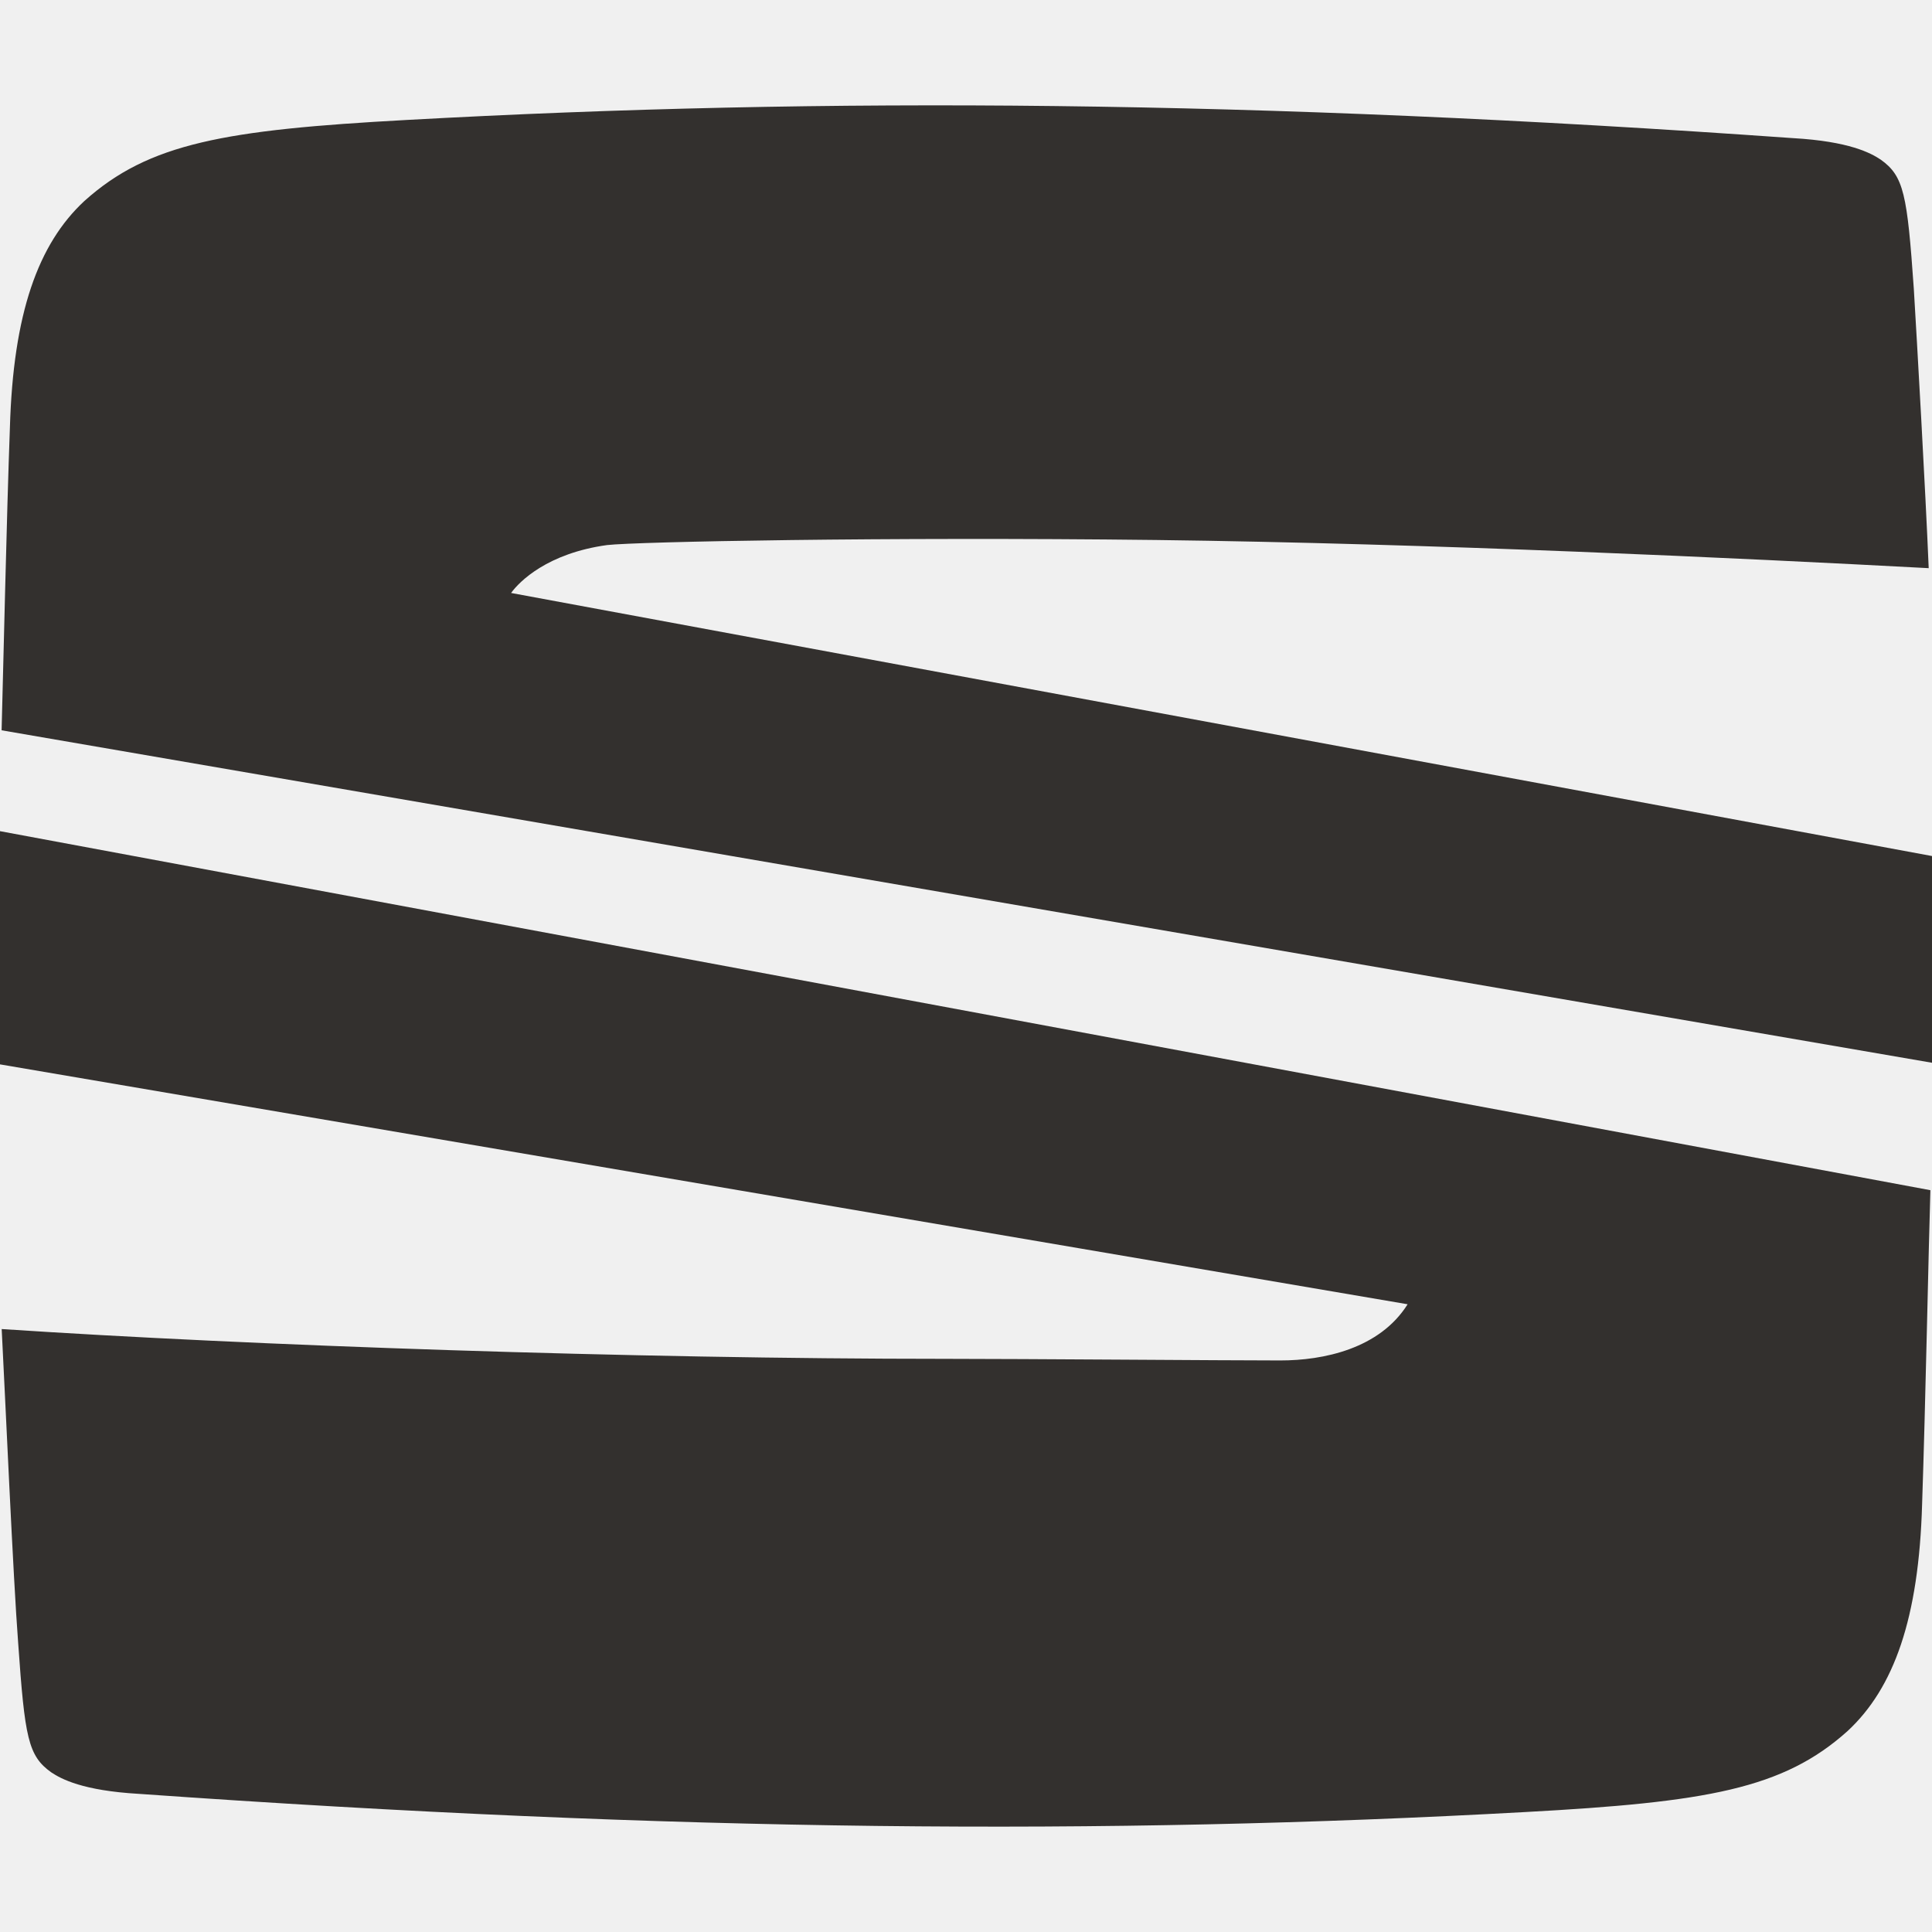
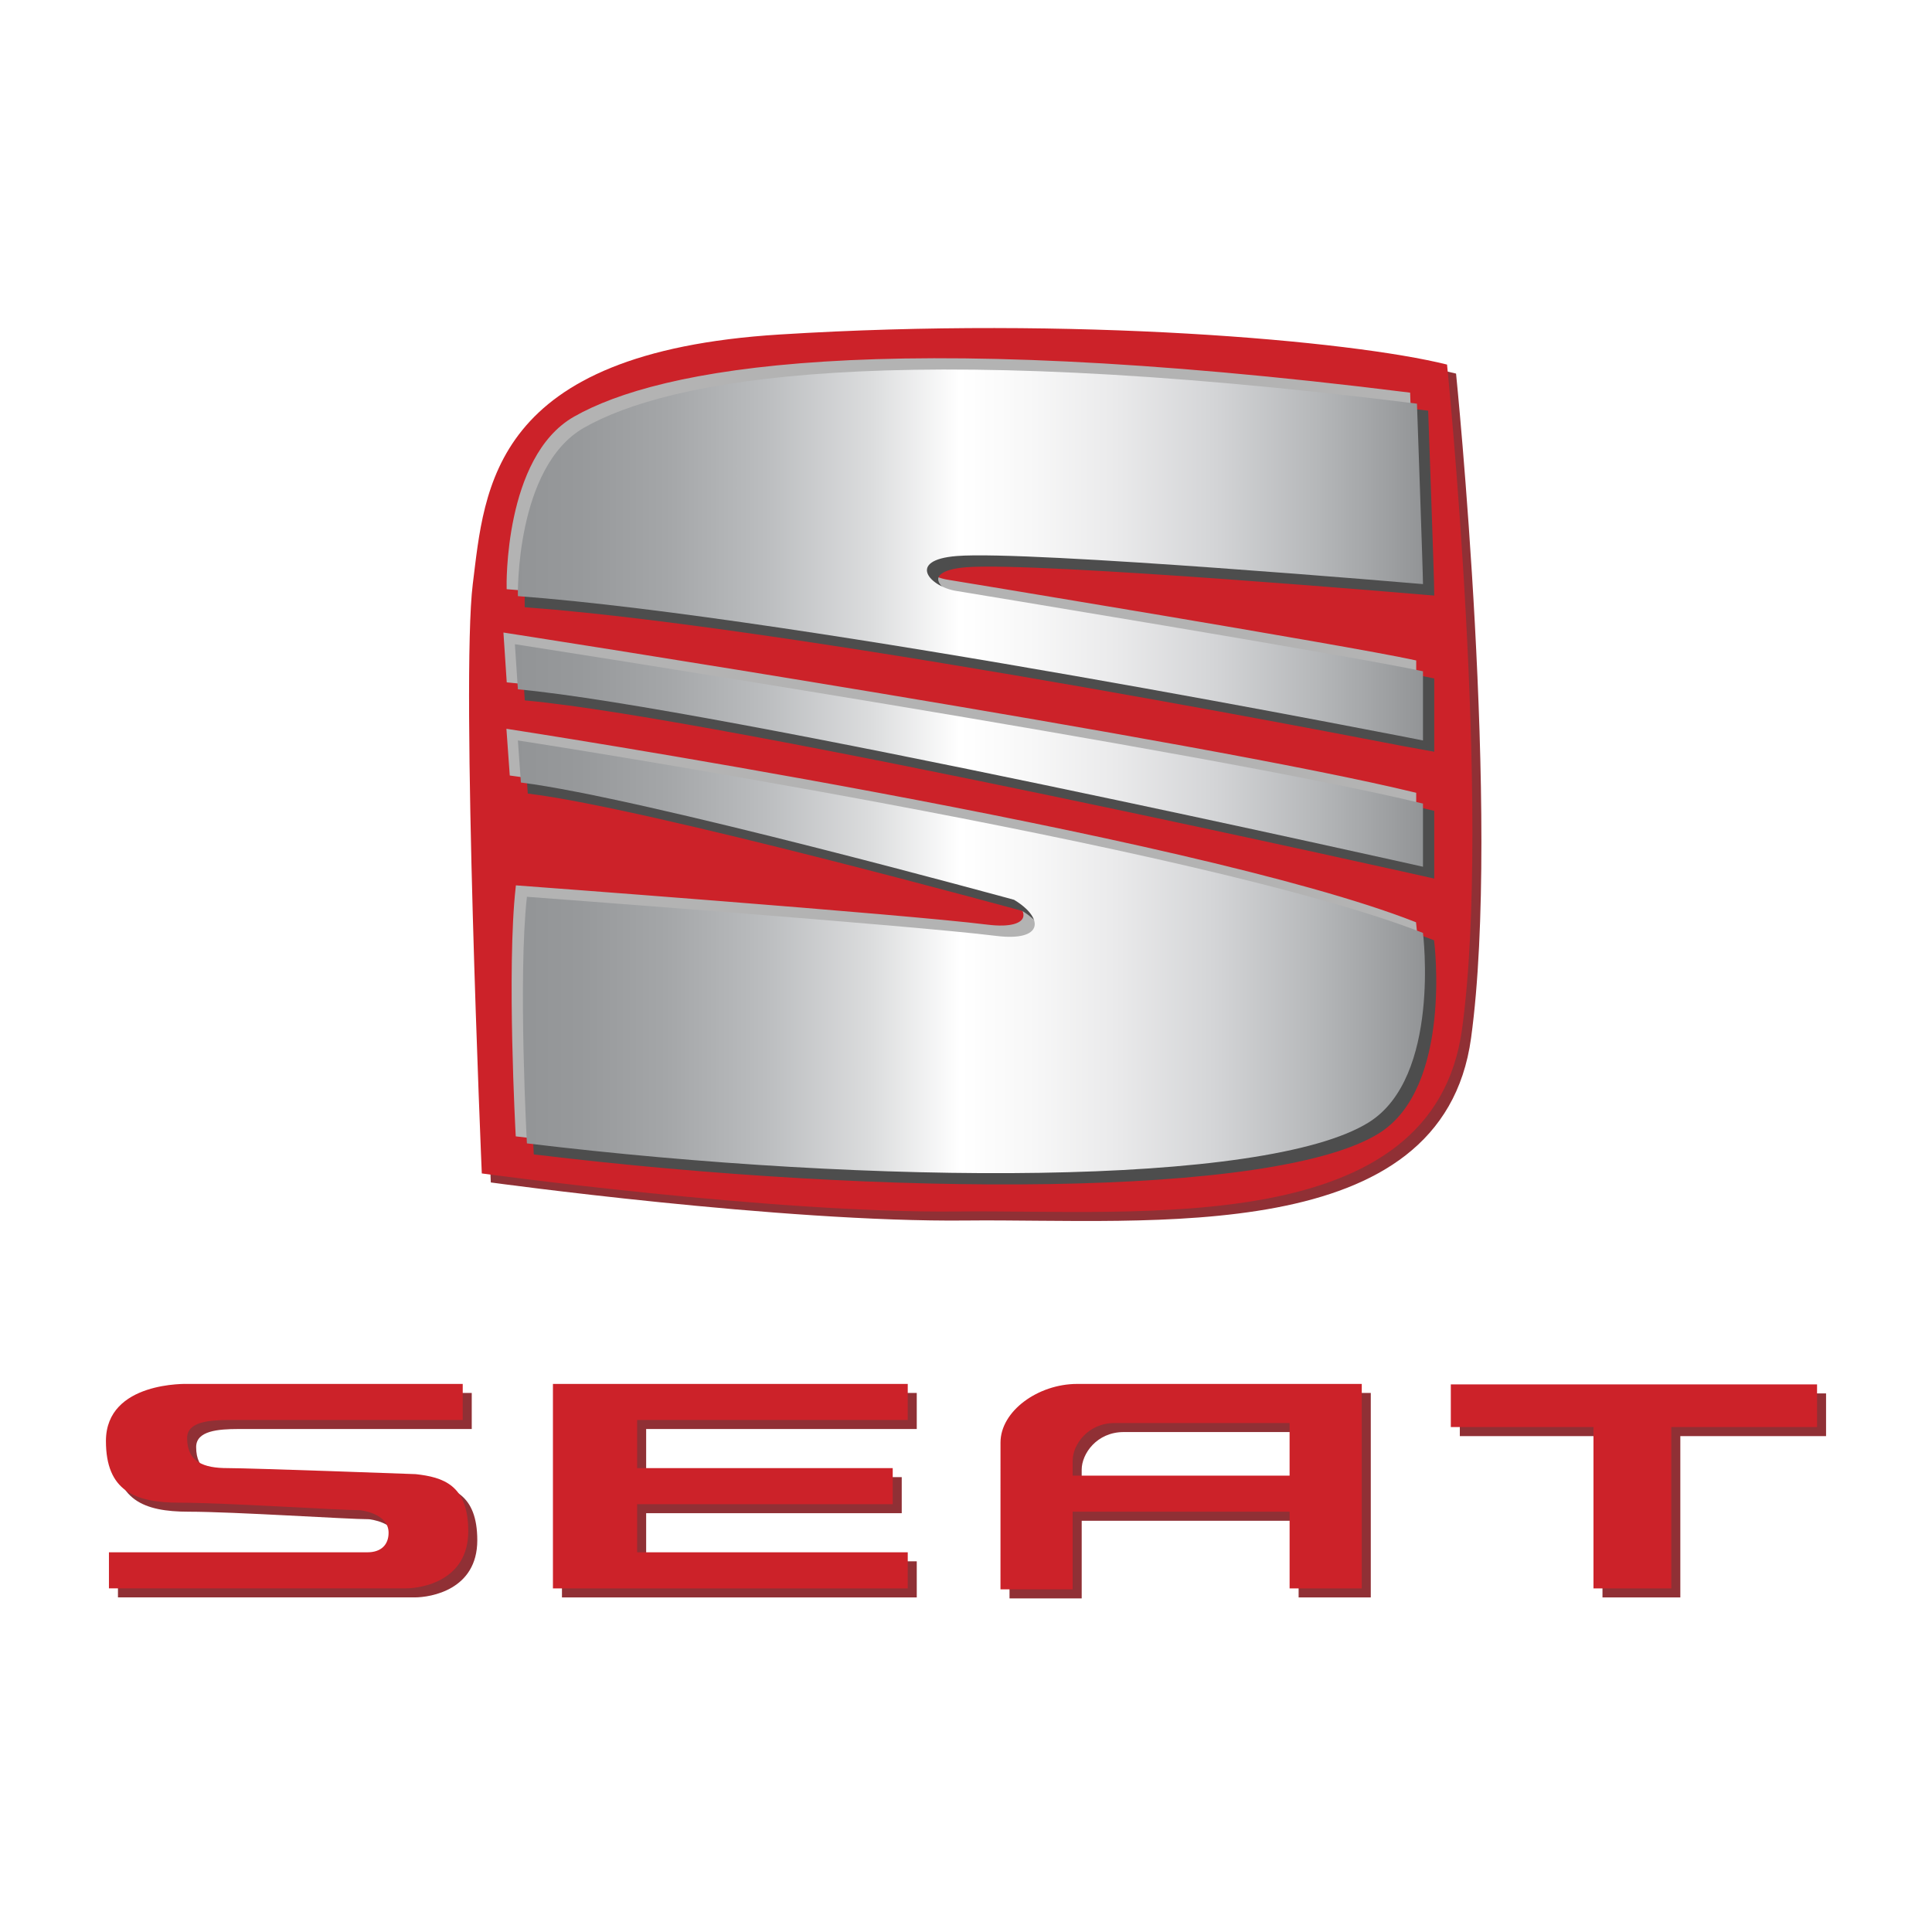
- <svg xmlns="http://www.w3.org/2000/svg" viewBox="0 0 24 24" role="img" aria-labelledby="title">
-   <path fill="#33302E" d="M0 10.325l23.98 4.46c-.021.657-.062 2.712-.103 3.903-.041 1.418-.35 2.281-.925 2.815-.801.72-1.747.884-4.007 1.007-5.219.288-10.54.247-17.219-.226-.699-.04-.966-.185-1.089-.267-.288-.205-.329-.431-.411-1.603-.062-.801-.164-3.123-.205-3.904 3.102.206 7.849.37 11.712.37.966 0 3.493.02 4.171.02.534 0 1.233-.143 1.582-.698L0 13.222zm.02-1.253c.021-.76.062-2.65.103-3.76.041-1.418.35-2.281.925-2.815.801-.72 1.747-.884 4.007-1.007 5.219-.288 10.54-.247 17.219.226.699.04.966.185 1.089.267.288.205.329.431.411 1.603.041.678.144 2.486.185 3.472-2.301-.123-6.206-.308-9.596-.35-3.39-.04-6.452.021-6.822.063-.74.102-1.089.452-1.192.595L24 10.634v2.568Z" />
+ <svg xmlns="http://www.w3.org/2000/svg" role="img" aria-label="SEAT logo" width="2500" height="2500" viewBox="0 0 192.755 192.755">
+   <path fill="#fff" d="M0 0h192.755v192.755H0z" />
+   <path fill="#903035" d="M145.27 37.273c-9.599-2.399-37.204-4.836-66.601-2.999-28.801 1.8-29.4 15.3-30.6 24.9s.899 58.799.899 58.799 29.1 3.994 47.4 3.797c18.301-.196 47.521 2.82 50.399-18.196 3.003-21.9-1.497-66.301-1.497-66.301M91.465 142.574v-3.6H56.066v20.399h35.399v-3.6H64.467v-4.8h25.499v-3.6H64.467v-4.799zm-49.095 5.4s-16.35-.601-18.75-.601-4.05-.6-4.05-2.999c0-1.645 2.239-1.795 4.2-1.802v.002h23.296v-3.601H19.653s-8.184-.3-8.184 5.7c0 4.949 2.85 6.149 7.35 6.149s15.9.751 18 .751c0 0 2.85.276 2.85 2.25 0 1.199-.75 1.949-2.1 1.949h-25.8v3.6h29.597c1.604 0 6.253-.75 6.253-5.699 0-4.65-2.549-5.399-5.249-5.699m139.816-8.955h-36.54v4.26h14.233v16.094h7.767v-16.094h14.54zm-73.815-.045c-3.895 0-7.65 2.702-7.65 5.851l-.002 14.645h7.202v-7.746h21.642v7.65h7.2v-20.399h-28.392zm-.451 9.149v-1.499c0-1.574 1.499-3.749 4.199-3.749h17.442v5.248z" />
+   <path fill="#cc2229" d="M144.371 36.373c-9.6-2.399-37.205-4.837-66.602-2.999-28.8 1.8-29.4 15.3-30.6 24.899s.9 58.8.9 58.8 29.1 3.993 47.4 3.797 47.52 2.819 50.399-18.196c3.003-21.901-1.497-66.301-1.497-66.301" />
+   <path fill="#b3b3b3" stroke="#b3b3b3" stroke-width=".45" d="M50.769 58.574s-.276-12.872 6.6-16.801c8.4-4.799 30.3-9 83.102-2.399 0 0 .599 16.799.599 18 0 0-39.312-3.369-46.499-2.801-5.1.402-2.7 3.102 0 3.496 0 0 39.6 6.506 46.499 8.004v6.902c-.001 0-62.101-12.301-90.301-14.401zm-.299 4.799s69.6 10.801 90.599 15.9v6.301s-70.8-15.901-90.3-17.701zm.299 9.602s68.101 10.5 90.3 19.199c0 0 1.8 14.4-5.399 18.9-10.301 6.438-49.199 6.3-84 2.1 0 0-.9-16.5 0-24.602 0 0 38.418 2.853 46.801 3.901 4.799.601 4.801-1.8 1.8-3.601 0 0-37.2-10.2-49.201-11.699z" />
+   <path fill="#4d4d4d" stroke="#4d4d4d" stroke-width=".45" d="M52.57 60.374s-.277-12.872 6.6-16.801c8.4-4.799 30.299-9 83.1-2.399 0 0 .6 16.799.6 18 0 0-39.312-3.37-46.499-2.803-5.1.402-2.7 3.104 0 3.496 0 0 39.601 6.506 46.499 8.006v6.9c-.001 0-62.101-12.299-90.3-14.399zm-.301 4.799s69.602 10.801 90.6 15.901v6.3S72.07 71.473 52.57 69.673zm.301 9.6s68.1 10.501 90.299 19.2c0 0 1.801 14.4-5.399 18.9-10.301 6.438-49.2 6.3-84 2.1 0 0-.899-16.5 0-24.601 0 0 38.418 2.852 46.801 3.9 4.799.601 4.801-1.8 1.8-3.6 0 0-37.2-10.201-49.201-11.7z" />
+   <linearGradient id="a" x1="-6.043" x2="94.457" y1="179.732" y2="179.732" gradientTransform="matrix(.9 0 0 .9 56.959 -106.39)" gradientUnits="userSpaceOnUse">
+     <stop offset="0" stop-color="#929496" />
+     <stop offset=".07" stop-color="#97999b" />
+     <stop offset=".165" stop-color="#a4a6a8" />
+     <stop offset=".274" stop-color="#bbbdbf" />
+     <stop offset=".393" stop-color="#dcddde" />
+     <stop offset=".489" stop-color="#fff" />
+     <stop offset=".565" stop-color="#f8f8f8" />
+     <stop offset=".661" stop-color="#eaeaeb" />
+     <stop offset=".768" stop-color="#d4d5d7" />
+     <stop offset=".881" stop-color="#b6b8ba" />
+     <stop offset="1" stop-color="#929496" />
+   </linearGradient>
+   <path fill="url(#a)" d="M51.669 59.475s-.277-12.872 6.6-16.802c8.4-4.799 30.299-9 83.101-2.399 0 0 .6 16.799.6 18 0 0-39.312-3.369-46.499-2.802-5.1.402-2.701 3.103 0 3.496 0 0 39.6 6.506 46.499 8.005v6.901c-.001 0-62.101-12.3-90.301-14.399" />
+   <linearGradient id="b" x1="-6.043" x2="94.457" y1="201.959" y2="201.959" gradientTransform="matrix(.9 0 0 .9 56.959 -106.39)" gradientUnits="userSpaceOnUse">
+     <stop offset="0" stop-color="#929496" />
+     <stop offset=".07" stop-color="#97999b" />
+     <stop offset=".165" stop-color="#a4a6a8" />
+     <stop offset=".274" stop-color="#bbbdbf" />
+     <stop offset=".393" stop-color="#dcddde" />
+     <stop offset=".489" stop-color="#fff" />
+     <stop offset=".565" stop-color="#f8f8f8" />
+     <stop offset=".661" stop-color="#eaeaeb" />
+     <stop offset=".768" stop-color="#d4d5d7" />
+     <stop offset=".881" stop-color="#b6b8ba" />
+     <stop offset="1" stop-color="#929496" />
+   </linearGradient>
+   <path fill="url(#b)" d="M51.37 64.273s69.601 10.801 90.6 15.9v6.301s-70.8-15.902-90.3-17.701z" />
+   <linearGradient id="c" x1="-6.043" x2="94.512" y1="224.277" y2="224.277" gradientTransform="matrix(.9 0 0 .9 56.959 -106.39)" gradientUnits="userSpaceOnUse">
+     <stop offset="0" stop-color="#929496" />
+     <stop offset=".07" stop-color="#97999b" />
+     <stop offset=".165" stop-color="#a4a6a8" />
+     <stop offset=".274" stop-color="#bbbdbf" />
+     <stop offset=".393" stop-color="#dcddde" />
+     <stop offset=".489" stop-color="#fff" />
+     <stop offset=".565" stop-color="#f8f8f8" />
+     <stop offset=".661" stop-color="#eaeaeb" />
+     <stop offset=".768" stop-color="#d4d5d7" />
+     <stop offset=".881" stop-color="#b6b8ba" />
+     <stop offset="1" stop-color="#929496" />
+   </linearGradient>
+   <path fill="url(#c)" d="M51.669 73.874s68.1 10.501 90.3 19.2c0 0 1.8 14.399-5.4 18.899-10.301 6.438-49.199 6.3-83.999 2.101 0 0-.9-16.5 0-24.602 0 0 38.418 2.853 46.801 3.9 4.799.601 4.801-1.799 1.8-3.6 0 0-37.2-10.201-49.201-11.699z" />
+   <path fill="#cc2229" d="M90.566 141.674v-3.6h-35.4v20.399h35.4v-3.6H63.567v-4.801h25.499v-3.599H63.567v-4.799zm-49.096 5.4s-16.351-.601-18.75-.601-4.05-.601-4.05-3c0-1.644 2.239-1.794 4.2-1.802v.002h23.296v-3.6H18.753s-8.184-.301-8.184 5.699c0 4.95 2.85 6.15 7.35 6.15s15.9.75 18 .75c0 0 2.85.277 2.85 2.25 0 1.199-.75 1.949-2.1 1.949h-25.8v3.6h29.597c1.603 0 6.253-.749 6.253-5.699 0-4.649-2.55-5.397-5.249-5.698m139.817-8.955h-36.54v4.26h14.233v16.094h7.766v-16.094h14.541zm-73.817-.045c-3.894 0-7.65 2.701-7.65 5.85l-.002 14.645h7.202v-7.746h21.643v7.65h7.2v-20.398H107.47zm-.45 9.149v-1.499c0-1.573 1.499-3.749 4.2-3.749h17.442v5.248z" />
</svg>
